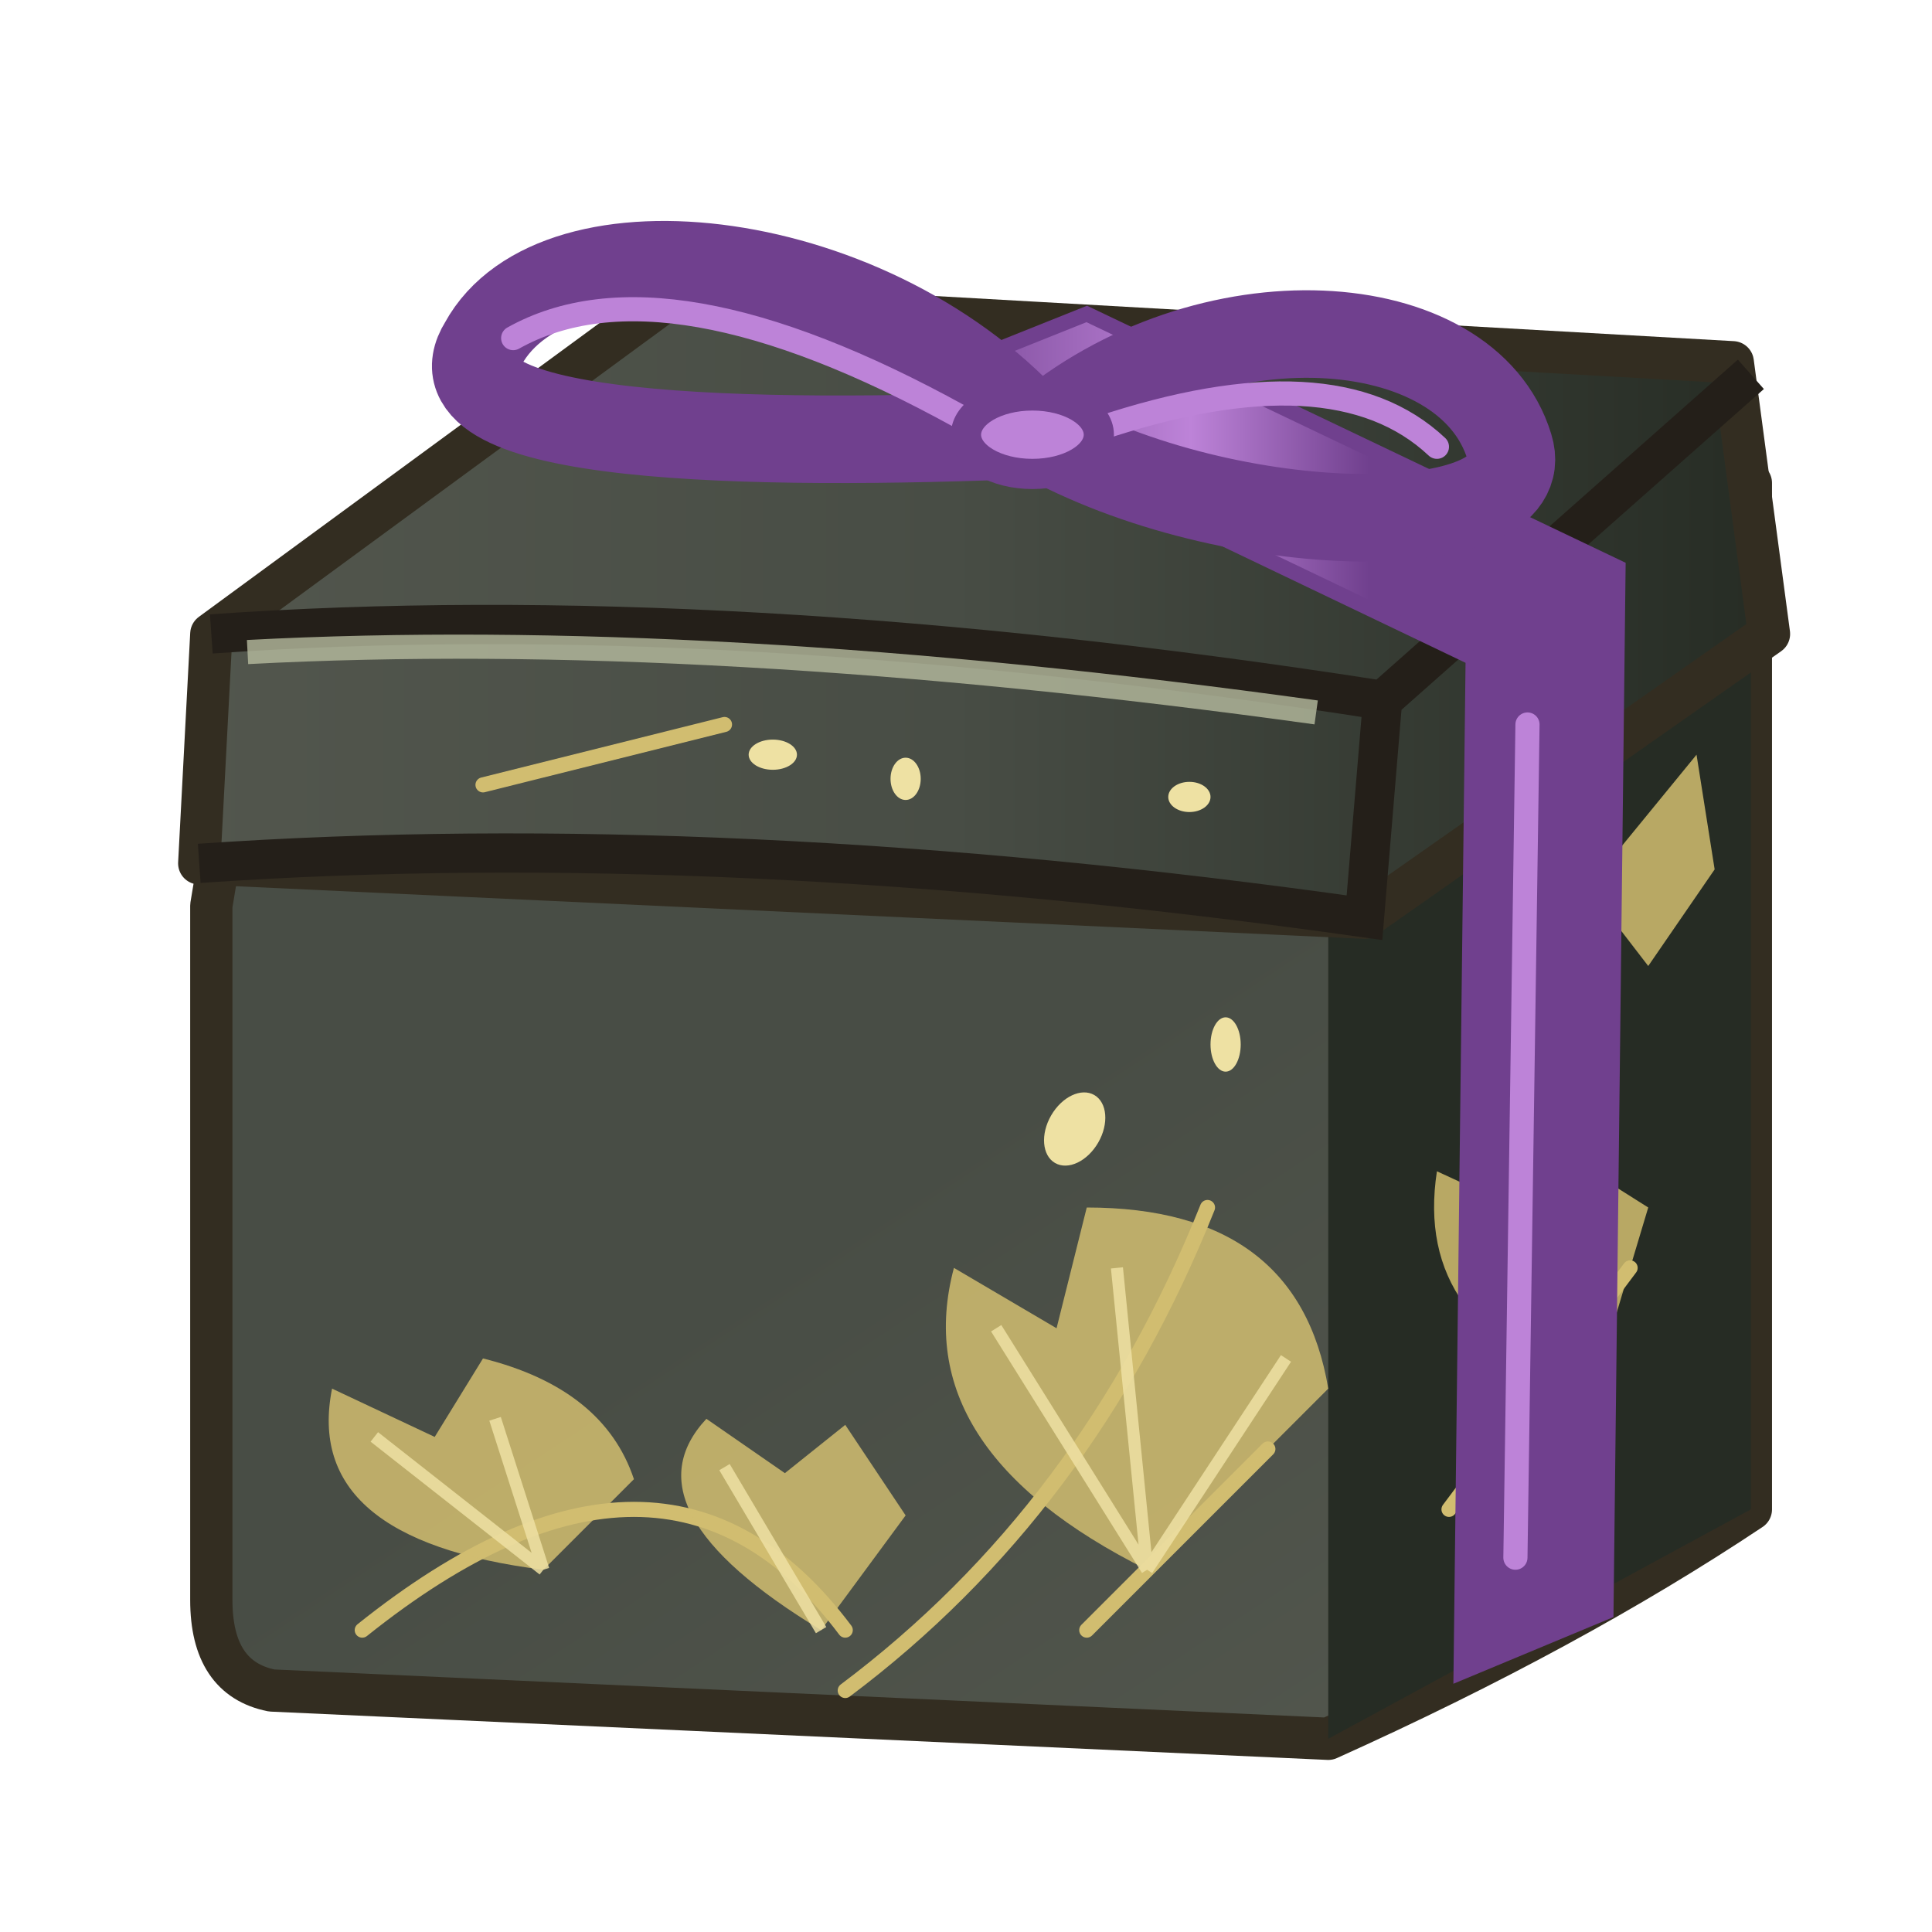
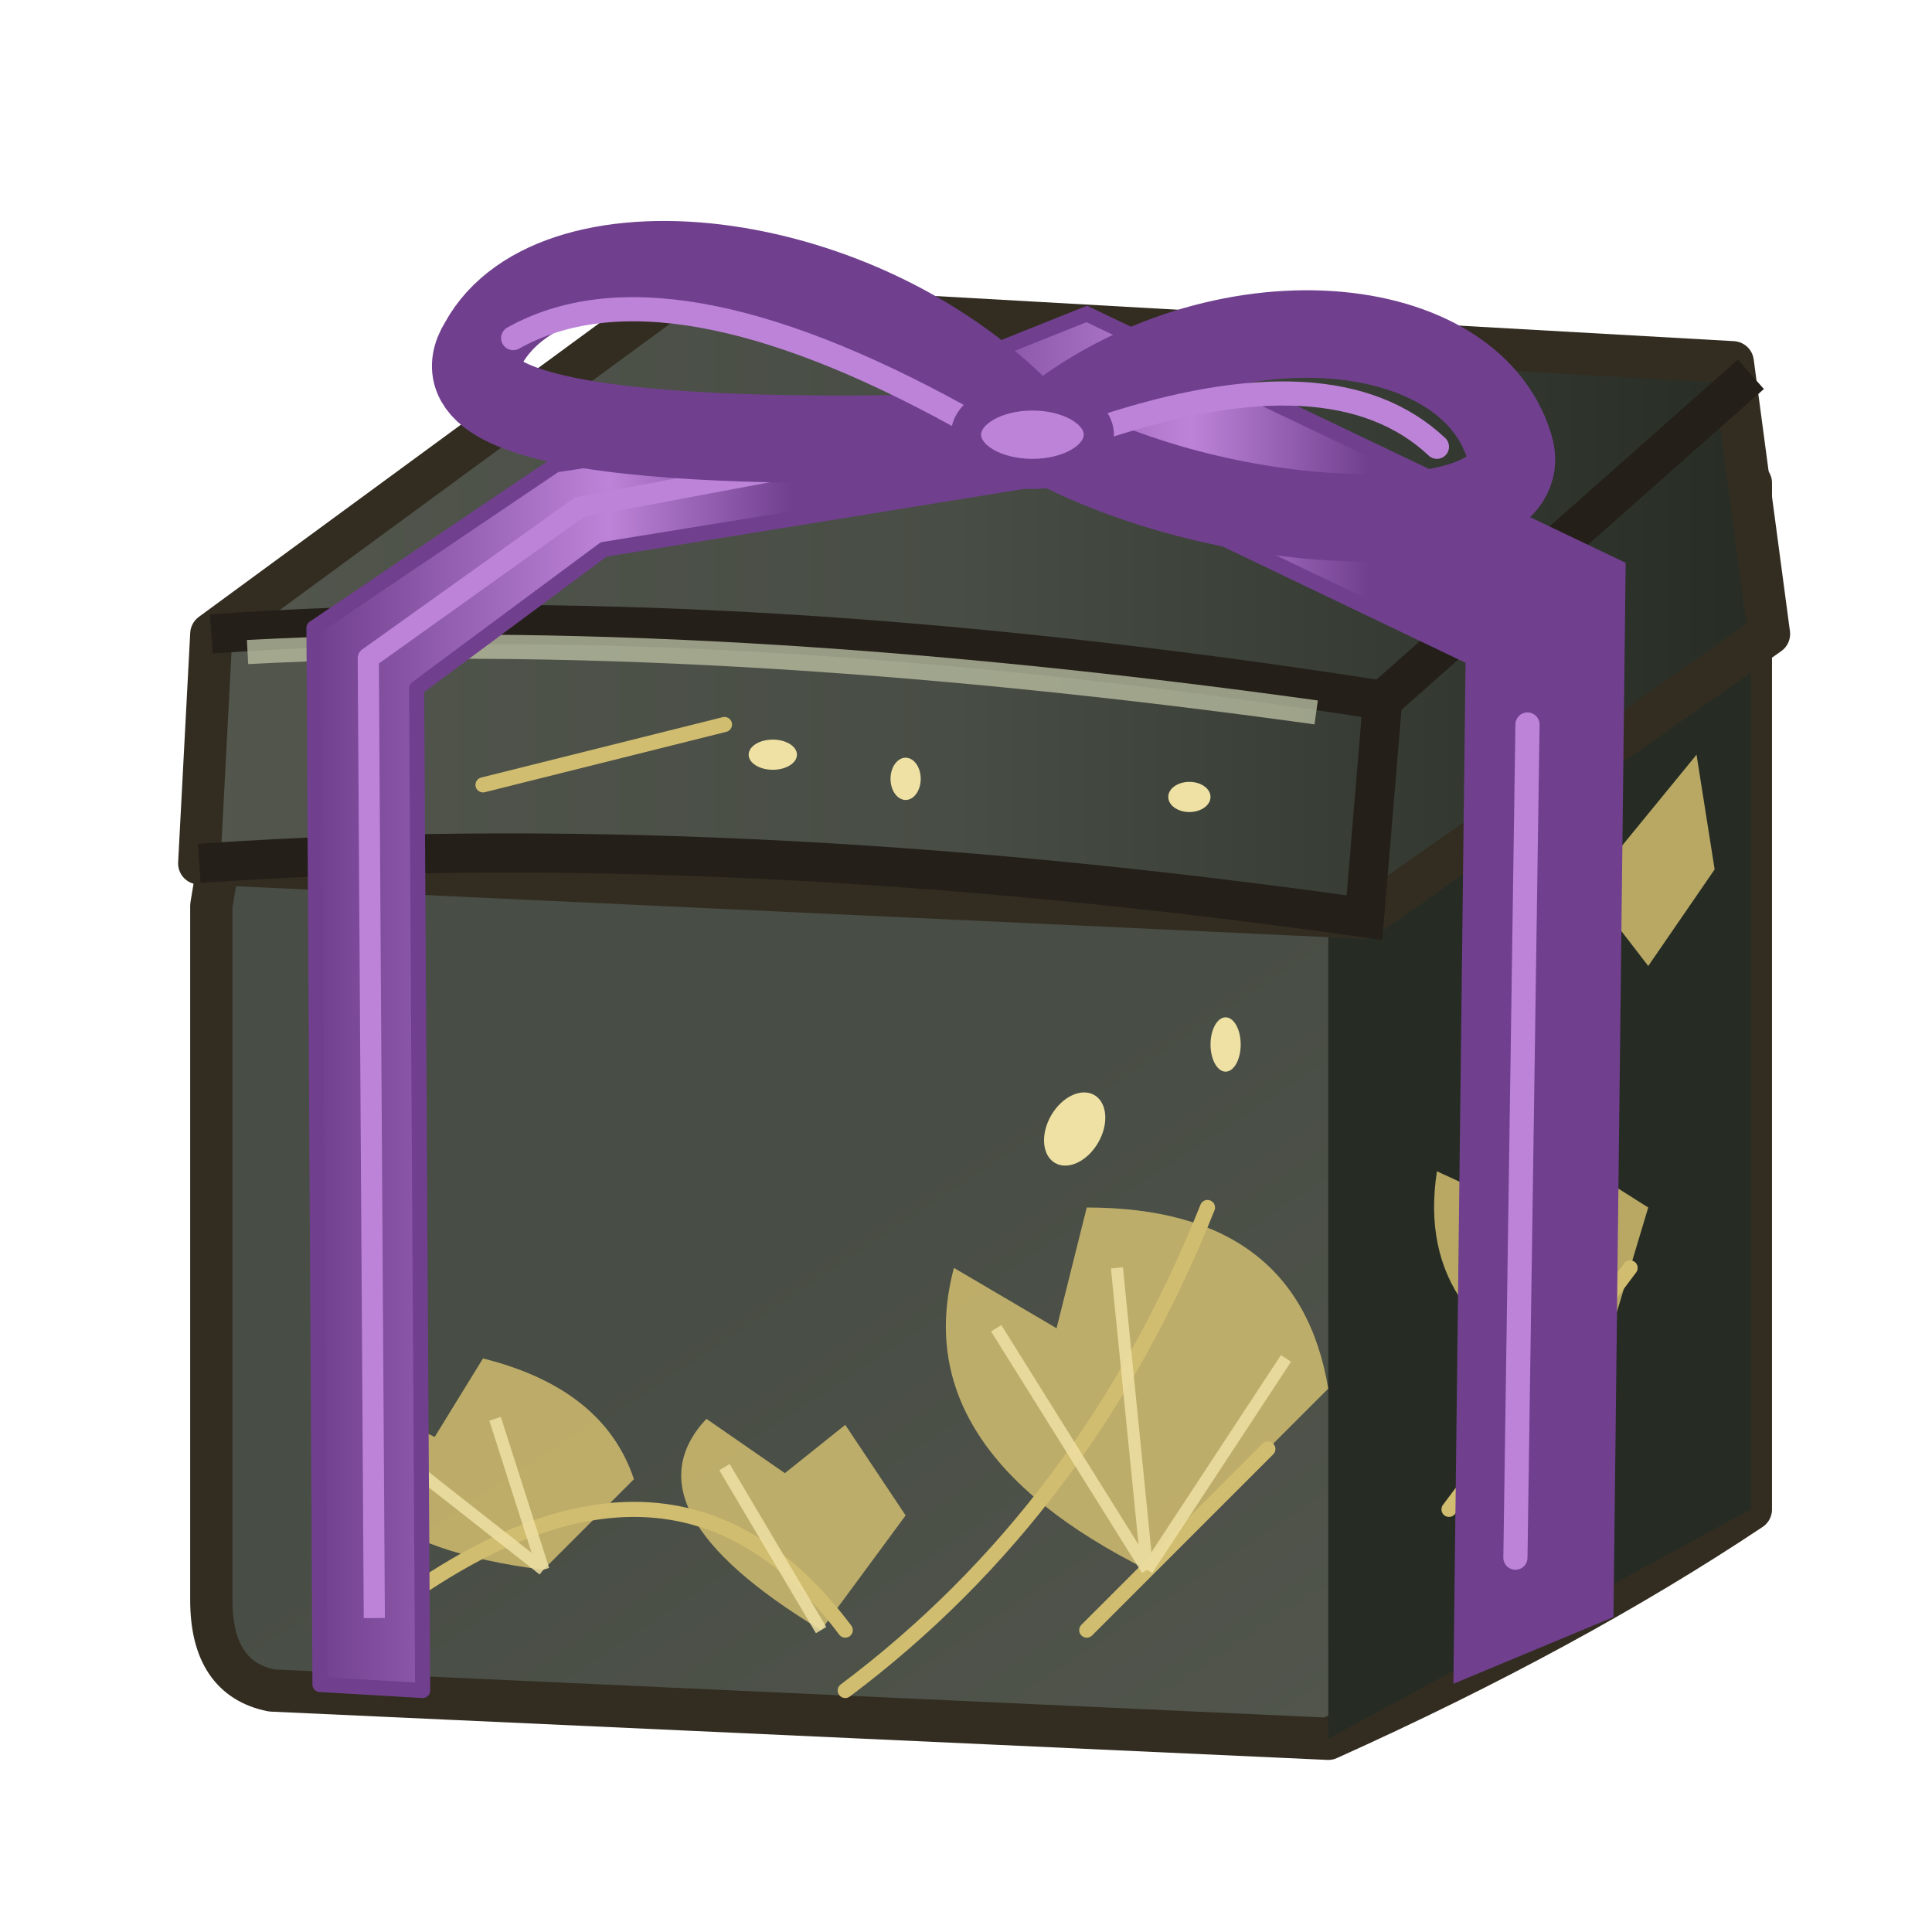
<svg xmlns="http://www.w3.org/2000/svg" viewBox="0 0 32 32">
  <defs>
    <linearGradient id="face" x1="0" y1="0" x2=".8" y2="1">
      <stop stop-color="#484d45" />
      <stop offset=".55" stop-color="#484d45" />
      <stop offset="1" stop-color="#52564d" />
    </linearGradient>
    <linearGradient id="lid">
      <stop stop-color="#52564d" />
      <stop offset=".48" stop-color="#484d45" />
      <stop offset="1" stop-color="#262c24" />
    </linearGradient>
    <linearGradient id="cord">
      <stop stop-color="#70408e" />
      <stop offset=".4" stop-color="#bd83d8" />
      <stop offset=".65" stop-color="#70408e" />
      <stop offset="1" stop-color="#70408e" />
    </linearGradient>
  </defs>
  <path d="M4 12L22 13 29 8V25Q26 27 22 28.8L4.5 28Q3.5 27.8 3.5 26.5V15Z" fill="url(#face)" stroke="#332d21" stroke-width=".7" stroke-linejoin="round" />
  <path d="M22 13L29 8V25L22 28.8Z" fill="#262c24" />
  <path d="M3.5 10.5L11 5 28.7 6 29.3 10.5 22.6 15.2 3.3 14.3Z" fill="url(#lid)" stroke="#332d21" stroke-width=".7" stroke-linejoin="round" />
  <path d="M3.5 10.5Q12 9.9 22.9 11.6L29 6.2M22.9 11.6L22.6 15.2Q12 13.7 3.3 14.3" fill="none" stroke="#241f19" stroke-width=".65" />
  <path d="M4.1 10.8Q11.7 10.4 21.8 11.8" fill="none" stroke="#b7bb9f" stroke-width=".4" opacity=".8" />
  <g fill="none" stroke="#d1bd70" stroke-width=".25" stroke-linecap="round">
    <path d="M6 27Q11 23 14 27M14 28Q18 25 20 20M18 27L21 24M24 25L27 21M8 13L12 12" />
  </g>
  <g fill="#d1bd70" opacity=".85">
    <path d="M19 26Q15 24 15.8 21L17.5 22 18 20Q21.5 20 22 23Z" />
    <path d="M9 26Q5 25.5 5.5 23L7.2 23.8 8 22.5Q10 23 10.5 24.5Z" />
    <path d="M13.6 27Q10.3 25 11.7 23.5L13 24.4 14 23.6 15 25.1Z" />
    <path d="M26.4 23Q23.4 22 23.8 19.4L25.1 20 25.4 18.8 27.3 20Z" />
    <path d="M26.3 14.7L28.1 12.5 28.4 14.4 27.3 16Z" />
  </g>
  <g fill="none" stroke="#eee1a3" stroke-width=".2" opacity=".85">
    <path d="M19 26L16.5 22M19 26L18.5 21M19 26L21.3 22.5M9 26L6.2 23.8M9 26L8.2 23.5M13.6 27L12 24.3M26.4 23L24.5 20.2M26.4 23L26 20" />
  </g>
  <g fill="#eee1a3">
    <ellipse cx="17.8" cy="18.7" rx=".45" ry=".65" transform="rotate(30 17.8 18.7)" />
    <ellipse cx="20.3" cy="17.3" rx=".25" ry=".45" />
    <ellipse cx="12.8" cy="12.5" rx=".4" ry=".25" />
    <ellipse cx="15" cy="12.9" rx=".25" ry=".35" />
    <ellipse cx="19.7" cy="13.2" rx=".35" ry=".25" />
  </g>
+   <g>
+     <path d="M17.1 6.5L9.2 7.7 5.2 10.4 5.3 27.9 7 28 6.9 11.4 10 9.1 17.4 7.9Z" fill="url(#cord)" stroke="#70408e" stroke-width=".25" stroke-linejoin="round" />
+     <path d="M16 7.2L9.6 8.4 6.1 10.9 6.2 26.8" fill="none" stroke="#bd83d8" stroke-width=".35" stroke-linejoin="round" />
+   </g>
  <path d="M15 6.4L24.4 10.9 24.2 27.7 26.6 26.7 26.8 9.4 18 5.2Z" fill="url(#cord)" stroke="#70408e" stroke-width=".25" />
  <path d="M17.2 7.2C14.5 4.1 9.2 3.5 8 5.7 7 7.3 12.4 7.4 17.2 7.2C20 4.8 24.3 5.1 25 7.4 25.5 9 20.4 9 17.2 7.2Z" fill="none" stroke="#70408e" stroke-width="1.45" stroke-linecap="round" stroke-linejoin="round" />
  <path d="M8.5 5.6Q11 4.2 15.9 6.9M18.2 7.1Q22.1 5.8 23.8 7.4M25.3 12L25.1 25.8" fill="none" stroke="#bd83d8" stroke-width=".4" stroke-linecap="round" />
  <ellipse cx="17.1" cy="7.2" rx="1.1" ry=".65" fill="#bd83d8" stroke="#70408e" stroke-width=".5" />
</svg>
